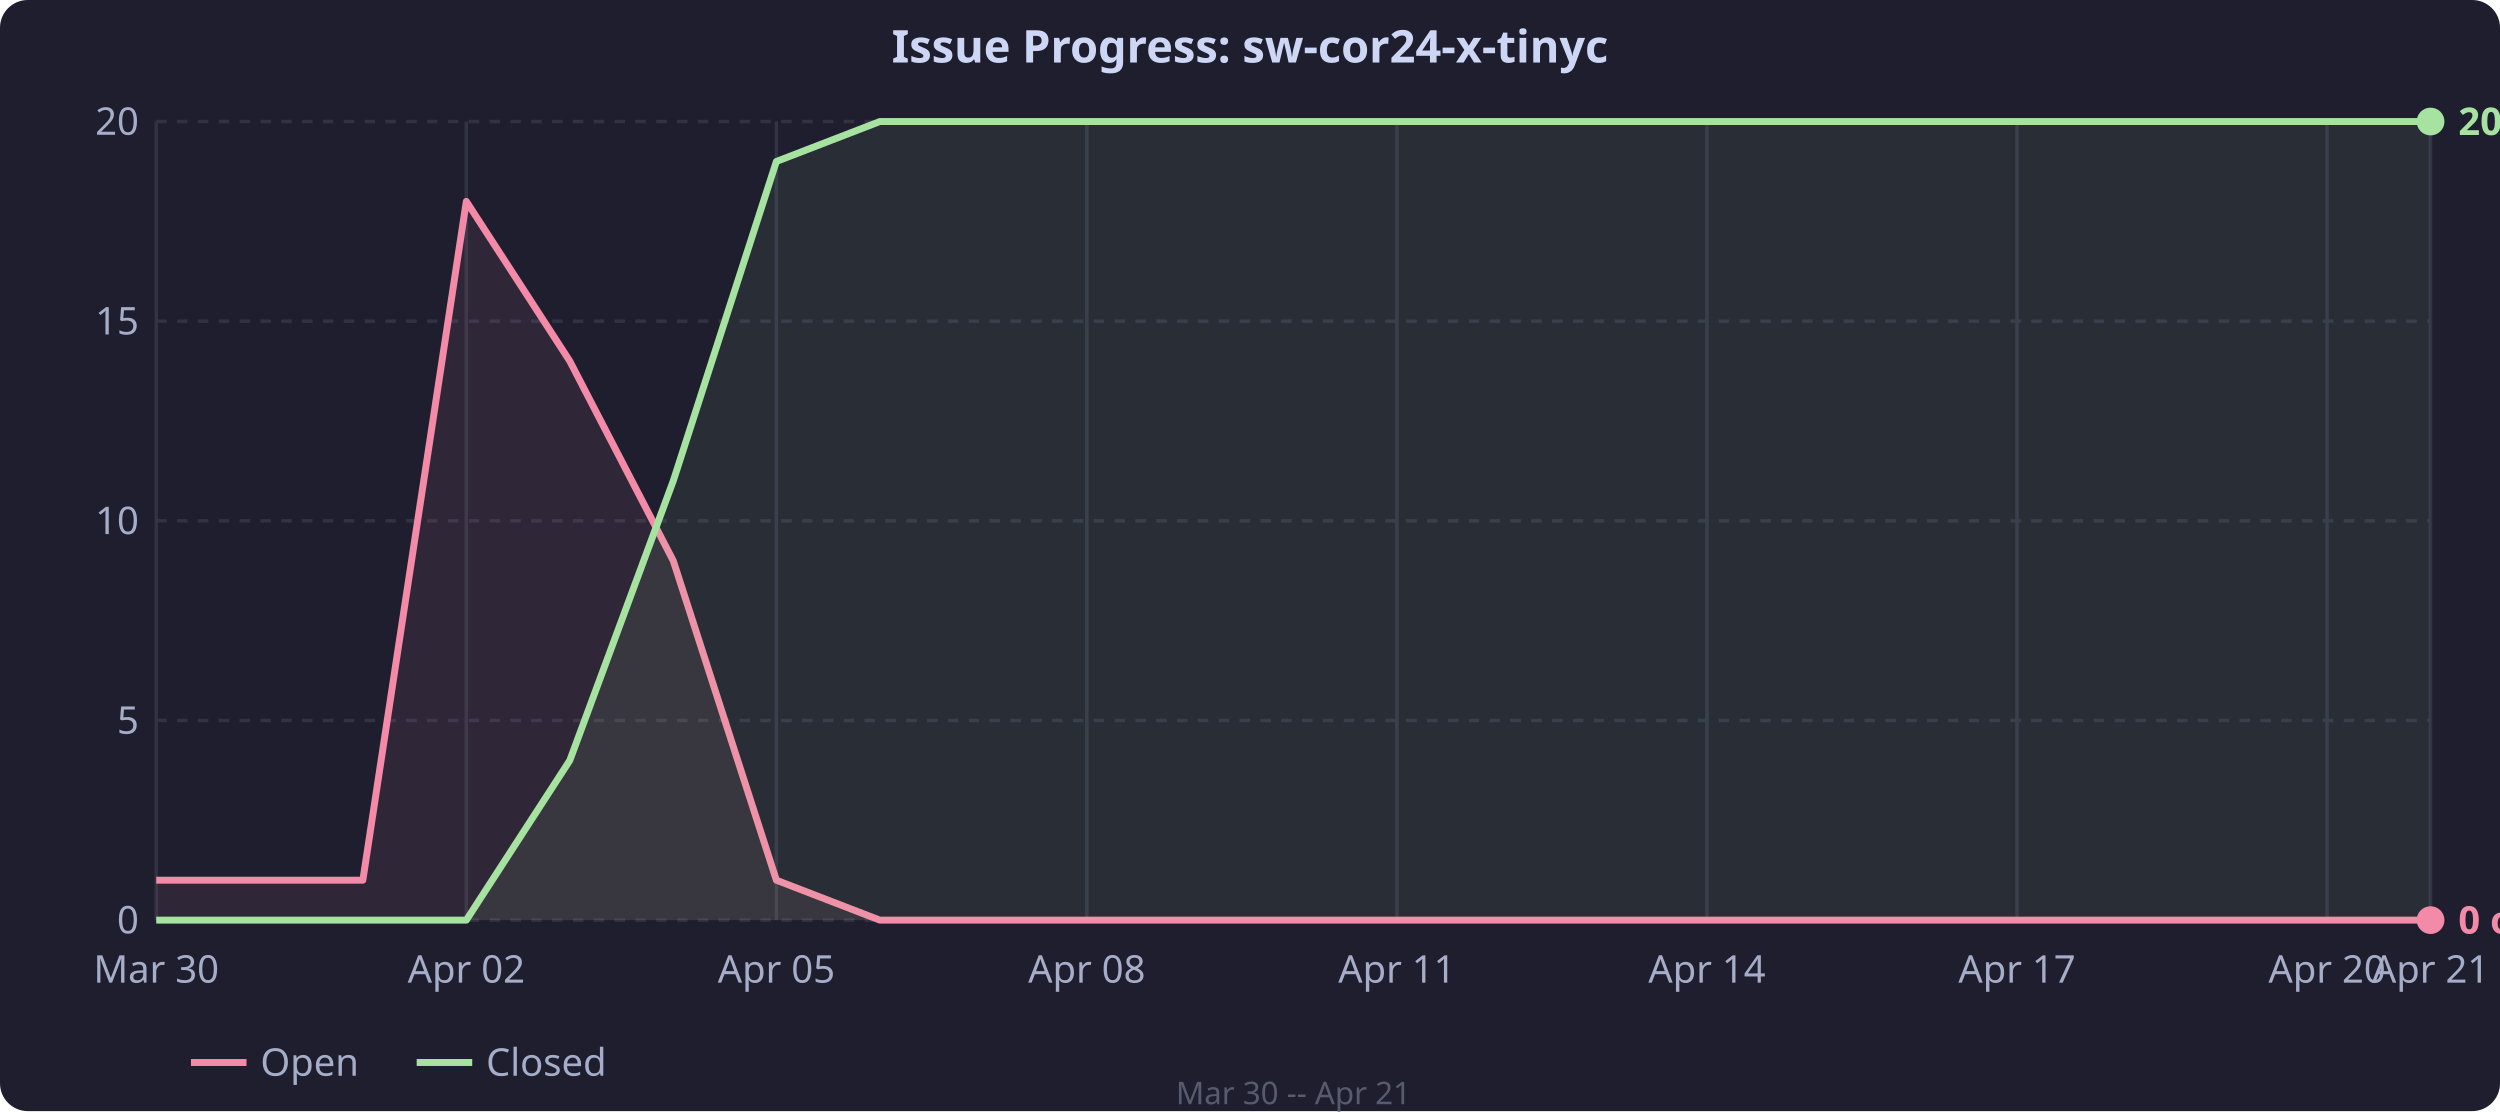
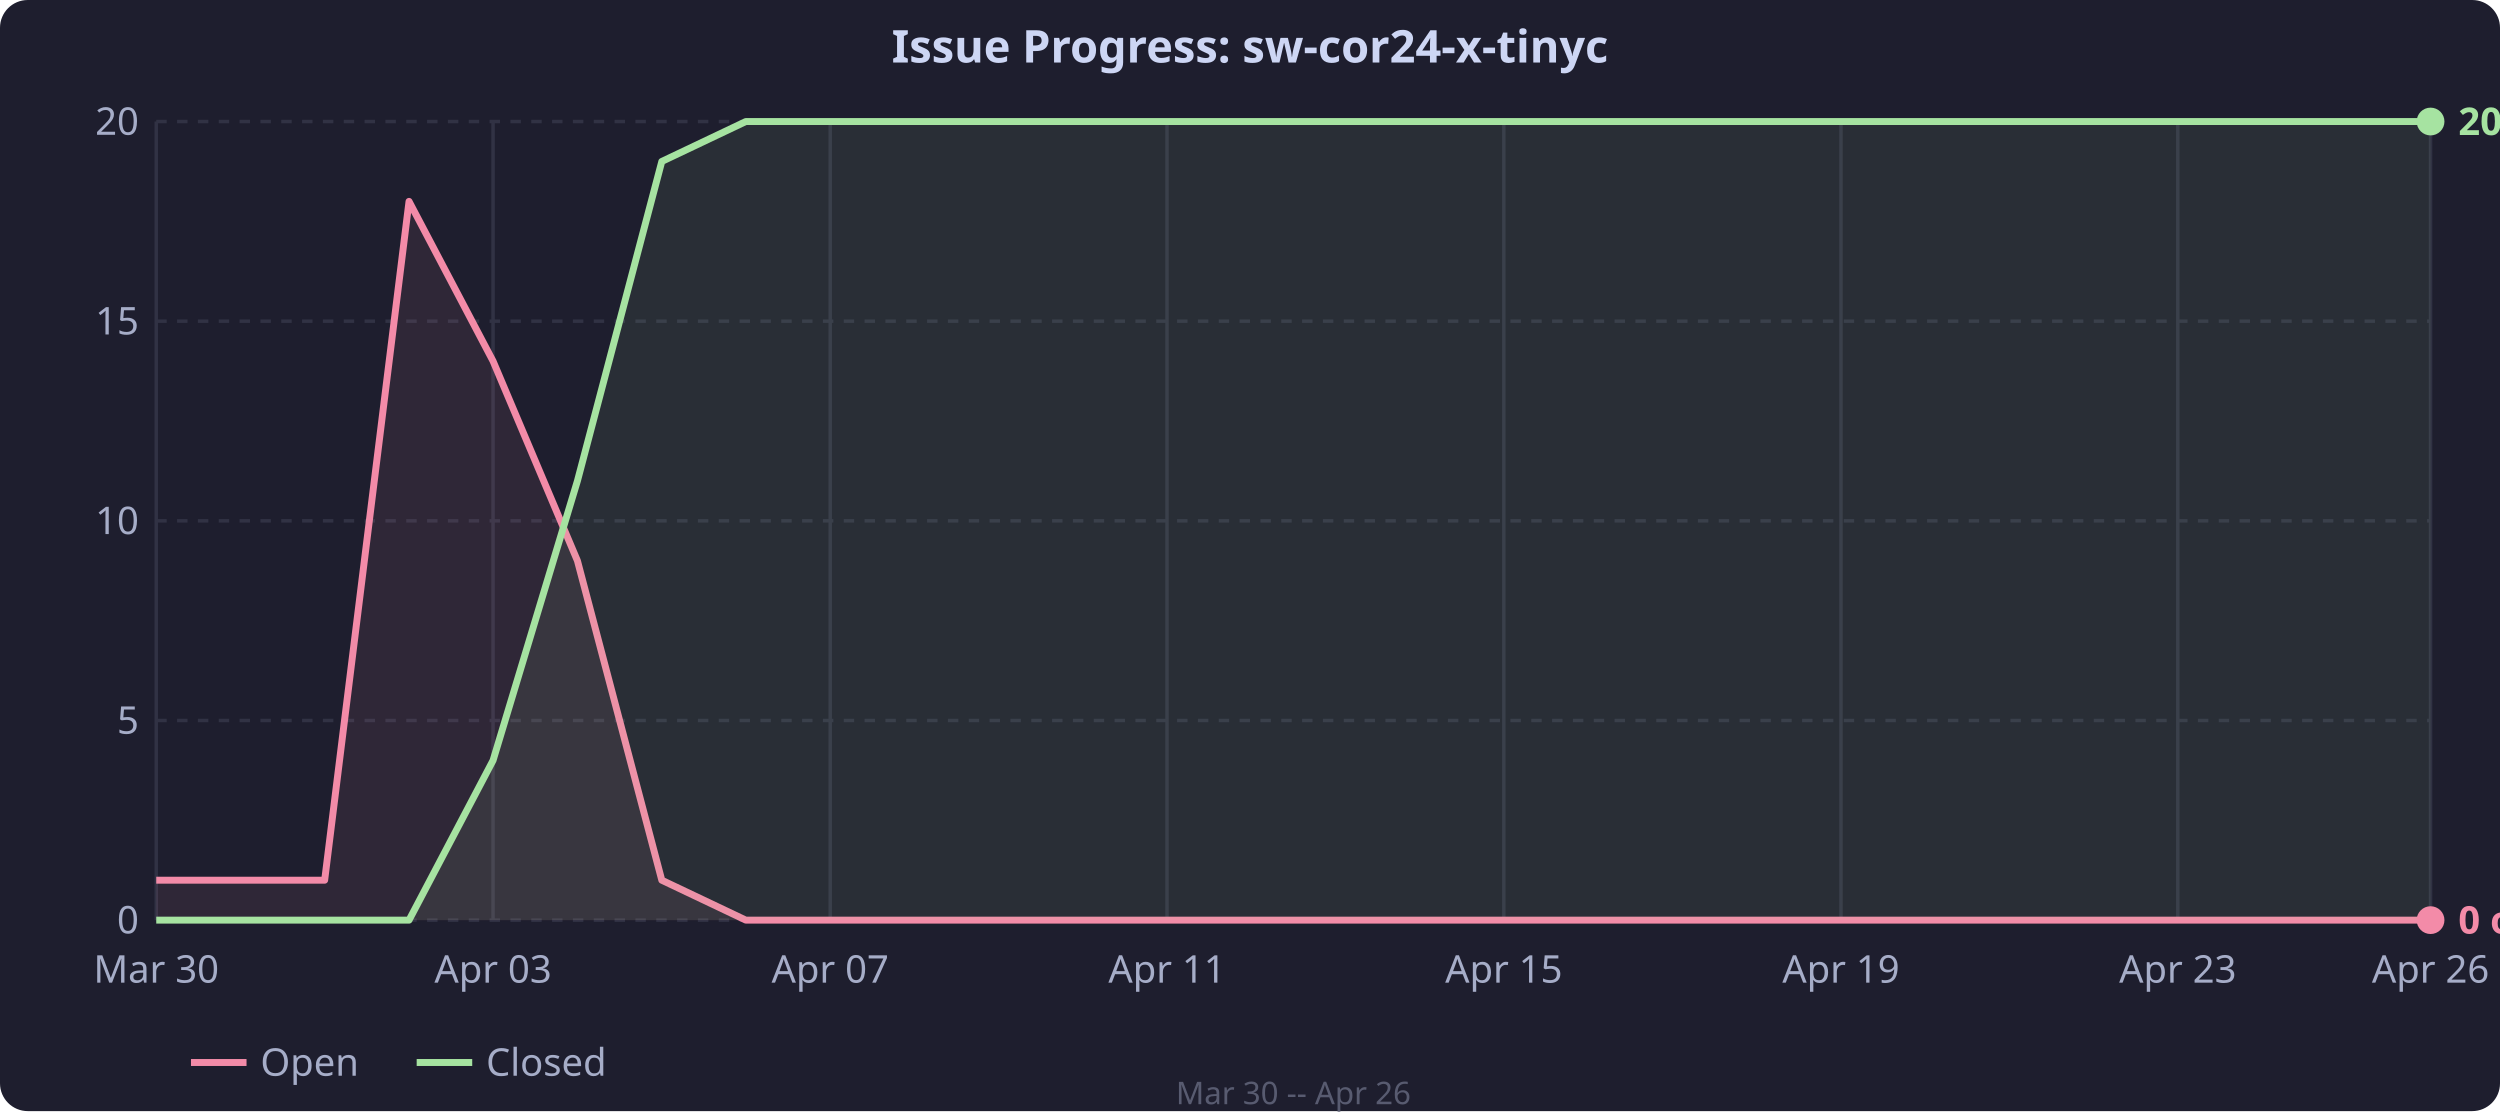
<svg xmlns="http://www.w3.org/2000/svg" viewBox="0 0 720 320" style="font-family: system-ui, sans-serif; font-size: 11px; color: #cdd6f4;">
  <rect width="720" height="320" fill="#1e1e2e" rx="8" />
  <line x1="45" y1="265.0" x2="700" y2="265.0" stroke="#313244" stroke-dasharray="3,3" />
  <text x="40" y="265.0" fill="#a6adc8" text-anchor="end" dominant-baseline="middle">0</text>
  <line x1="45" y1="207.5" x2="700" y2="207.5" stroke="#313244" stroke-dasharray="3,3" />
  <text x="40" y="207.5" fill="#a6adc8" text-anchor="end" dominant-baseline="middle">5</text>
  <line x1="45" y1="150.0" x2="700" y2="150.0" stroke="#313244" stroke-dasharray="3,3" />
  <text x="40" y="150.0" fill="#a6adc8" text-anchor="end" dominant-baseline="middle">10</text>
  <line x1="45" y1="92.5" x2="700" y2="92.5" stroke="#313244" stroke-dasharray="3,3" />
  <text x="40" y="92.5" fill="#a6adc8" text-anchor="end" dominant-baseline="middle">15</text>
  <line x1="45" y1="35.0" x2="700" y2="35.0" stroke="#313244" stroke-dasharray="3,3" />
  <text x="40" y="35.0" fill="#a6adc8" text-anchor="end" dominant-baseline="middle">20</text>
  <text x="45.0" y="283" fill="#a6adc8" text-anchor="middle">Mar 30</text>
  <line x1="45.0" y1="35" x2="45.0" y2="265" stroke="#313244" />
-   <text x="134.3" y="283" fill="#a6adc8" text-anchor="middle">Apr 02</text>
-   <line x1="134.3" y1="35" x2="134.3" y2="265" stroke="#313244" />
-   <text x="223.6" y="283" fill="#a6adc8" text-anchor="middle">Apr 05</text>
-   <line x1="223.6" y1="35" x2="223.6" y2="265" stroke="#313244" />
-   <text x="313.0" y="283" fill="#a6adc8" text-anchor="middle">Apr 08</text>
-   <line x1="313.0" y1="35" x2="313.0" y2="265" stroke="#313244" />
-   <text x="402.3" y="283" fill="#a6adc8" text-anchor="middle">Apr 11</text>
-   <line x1="402.3" y1="35" x2="402.3" y2="265" stroke="#313244" />
-   <text x="491.6" y="283" fill="#a6adc8" text-anchor="middle">Apr 14</text>
-   <line x1="491.6" y1="35" x2="491.6" y2="265" stroke="#313244" />
-   <text x="580.9" y="283" fill="#a6adc8" text-anchor="middle">Apr 17</text>
-   <line x1="580.9" y1="35" x2="580.9" y2="265" stroke="#313244" />
-   <text x="670.2" y="283" fill="#a6adc8" text-anchor="middle">Apr 20</text>
-   <line x1="670.2" y1="35" x2="670.2" y2="265" stroke="#313244" />
-   <text x="700.0" y="283" fill="#a6adc8" text-anchor="middle">Apr 21</text>
+   <text x="142.0" y="283" fill="#a6adc8" text-anchor="middle">Apr 03</text>
+   <line x1="142.0" y1="35" x2="142.0" y2="265" stroke="#313244" />
+   <text x="239.1" y="283" fill="#a6adc8" text-anchor="middle">Apr 07</text>
+   <line x1="239.1" y1="35" x2="239.1" y2="265" stroke="#313244" />
+   <text x="336.1" y="283" fill="#a6adc8" text-anchor="middle">Apr 11</text>
+   <line x1="336.1" y1="35" x2="336.1" y2="265" stroke="#313244" />
+   <text x="433.1" y="283" fill="#a6adc8" text-anchor="middle">Apr 15</text>
+   <line x1="433.1" y1="35" x2="433.1" y2="265" stroke="#313244" />
+   <text x="530.2" y="283" fill="#a6adc8" text-anchor="middle">Apr 19</text>
+   <line x1="530.2" y1="35" x2="530.2" y2="265" stroke="#313244" />
+   <text x="627.2" y="283" fill="#a6adc8" text-anchor="middle">Apr 23</text>
+   <line x1="627.2" y1="35" x2="627.2" y2="265" stroke="#313244" />
+   <text x="700.0" y="283" fill="#a6adc8" text-anchor="middle">Apr 26</text>
  <line x1="700.0" y1="35" x2="700.0" y2="265" stroke="#313244" />
-   <polygon fill="rgba(243,139,168,0.08)" points="45.0,253.5 74.8,253.5 104.5,253.5 134.3,58.0 164.1,104.0 193.9,161.5 223.6,253.5 253.4,265.0 283.2,265.0 313.0,265.0 342.7,265.0 372.5,265.0 402.3,265.0 432.0,265.0 461.8,265.0 491.6,265.0 521.4,265.0 551.1,265.0 580.9,265.0 610.7,265.0 640.5,265.0 670.2,265.0 700.0,265.0 700.0,265.0 45.0,265.0" />
-   <polyline fill="none" stroke="#f38ba8" stroke-width="2" stroke-linejoin="round" points="45.0,253.5 74.8,253.5 104.5,253.5 134.3,58.0 164.1,104.0 193.9,161.5 223.6,253.5 253.4,265.0 283.2,265.0 313.0,265.0 342.7,265.0 372.5,265.0 402.3,265.0 432.0,265.0 461.8,265.0 491.6,265.0 521.4,265.0 551.1,265.0 580.9,265.0 610.7,265.0 640.5,265.0 670.2,265.0 700.0,265.0" />
-   <polygon fill="rgba(166,227,161,0.08)" points="45.0,265.0 74.8,265.0 104.5,265.0 134.3,265.0 164.1,219.0 193.9,138.5 223.6,46.5 253.4,35.0 283.2,35.0 313.0,35.0 342.7,35.0 372.5,35.0 402.3,35.0 432.0,35.0 461.8,35.0 491.6,35.0 521.4,35.0 551.1,35.0 580.9,35.0 610.7,35.0 640.5,35.0 670.2,35.0 700.0,35.0 700.0,265.0 45.0,265.0" />
-   <polyline fill="none" stroke="#a6e3a1" stroke-width="2" stroke-linejoin="round" points="45.0,265.0 74.8,265.0 104.5,265.0 134.3,265.0 164.1,219.0 193.9,138.5 223.6,46.5 253.4,35.0 283.2,35.0 313.0,35.0 342.7,35.0 372.5,35.0 402.3,35.0 432.0,35.0 461.8,35.0 491.6,35.0 521.4,35.0 551.1,35.0 580.9,35.0 610.7,35.0 640.5,35.0 670.2,35.0 700.0,35.0" />
+   <polygon fill="rgba(243,139,168,0.08)" points="45.0,253.5 69.3,253.5 93.5,253.5 117.8,58.0 142.0,104.0 166.3,161.5 190.6,253.5 214.8,265.0 239.1,265.0 263.3,265.0 287.6,265.0 311.9,265.0 336.1,265.0 360.4,265.0 384.6,265.0 408.9,265.0 433.1,265.0 457.4,265.0 481.7,265.0 505.9,265.0 530.2,265.0 554.4,265.0 578.7,265.0 603.0,265.0 627.2,265.0 651.5,265.0 675.7,265.0 700.0,265.0 700.0,265.0 45.0,265.0" />
+   <polyline fill="none" stroke="#f38ba8" stroke-width="2" stroke-linejoin="round" points="45.0,253.5 69.3,253.5 93.5,253.5 117.8,58.0 142.0,104.0 166.3,161.5 190.6,253.5 214.8,265.0 239.1,265.0 263.3,265.0 287.6,265.0 311.9,265.0 336.1,265.0 360.4,265.0 384.6,265.0 408.9,265.0 433.1,265.0 457.4,265.0 481.7,265.0 505.9,265.0 530.2,265.0 554.4,265.0 578.7,265.0 603.0,265.0 627.2,265.0 651.5,265.0 675.7,265.0 700.0,265.0" />
+   <polygon fill="rgba(166,227,161,0.08)" points="45.0,265.0 69.3,265.0 93.5,265.0 117.8,265.0 142.0,219.0 166.3,138.5 190.6,46.5 214.8,35.0 239.1,35.0 263.3,35.0 287.6,35.0 311.9,35.0 336.1,35.0 360.4,35.0 384.6,35.0 408.9,35.0 433.1,35.0 457.4,35.0 481.7,35.0 505.9,35.0 530.2,35.0 554.4,35.0 578.7,35.0 603.0,35.0 627.2,35.0 651.5,35.0 675.7,35.0 700.0,35.0 700.0,265.0 45.0,265.0" />
+   <polyline fill="none" stroke="#a6e3a1" stroke-width="2" stroke-linejoin="round" points="45.0,265.0 69.3,265.0 93.5,265.0 117.8,265.0 142.0,219.0 166.3,138.5 190.6,46.5 214.8,35.0 239.1,35.0 263.3,35.0 287.6,35.0 311.9,35.0 336.1,35.0 360.4,35.0 384.6,35.0 408.9,35.0 433.1,35.0 457.4,35.0 481.7,35.0 505.9,35.0 530.2,35.0 554.4,35.0 578.7,35.0 603.0,35.0 627.2,35.0 651.5,35.0 675.7,35.0 700.0,35.0" />
  <circle cx="700.0" cy="265.0" r="4" fill="#f38ba8" />
  <circle cx="700.0" cy="35.0" r="4" fill="#a6e3a1" />
  <text x="708.0" y="265.0" fill="#f38ba8" text-anchor="start" dominant-baseline="middle" font-size="11px" font-weight="600">0 open</text>
  <text x="708.0" y="35.0" fill="#a6e3a1" text-anchor="start" dominant-baseline="middle" font-size="11px" font-weight="600">20 closed</text>
  <text x="360" y="18" fill="#cdd6f4" text-anchor="middle" font-size="13px" font-weight="600">Issue Progress: sw-cor24-x-tinyc</text>
  <line x1="55" y1="306" x2="71" y2="306" stroke="#f38ba8" stroke-width="2" />
  <text x="75" y="306" fill="#a6adc8" dominant-baseline="middle">Open</text>
  <line x1="120" y1="306" x2="136" y2="306" stroke="#a6e3a1" stroke-width="2" />
  <text x="140" y="306" fill="#a6adc8" dominant-baseline="middle">Closed</text>
-   <text x="372.5" y="318" fill="#585b70" text-anchor="middle" font-size="9px">Mar 30 -- Apr 21</text>
+   <text x="372.5" y="318" fill="#585b70" text-anchor="middle" font-size="9px">Mar 30 -- Apr 26</text>
</svg>
